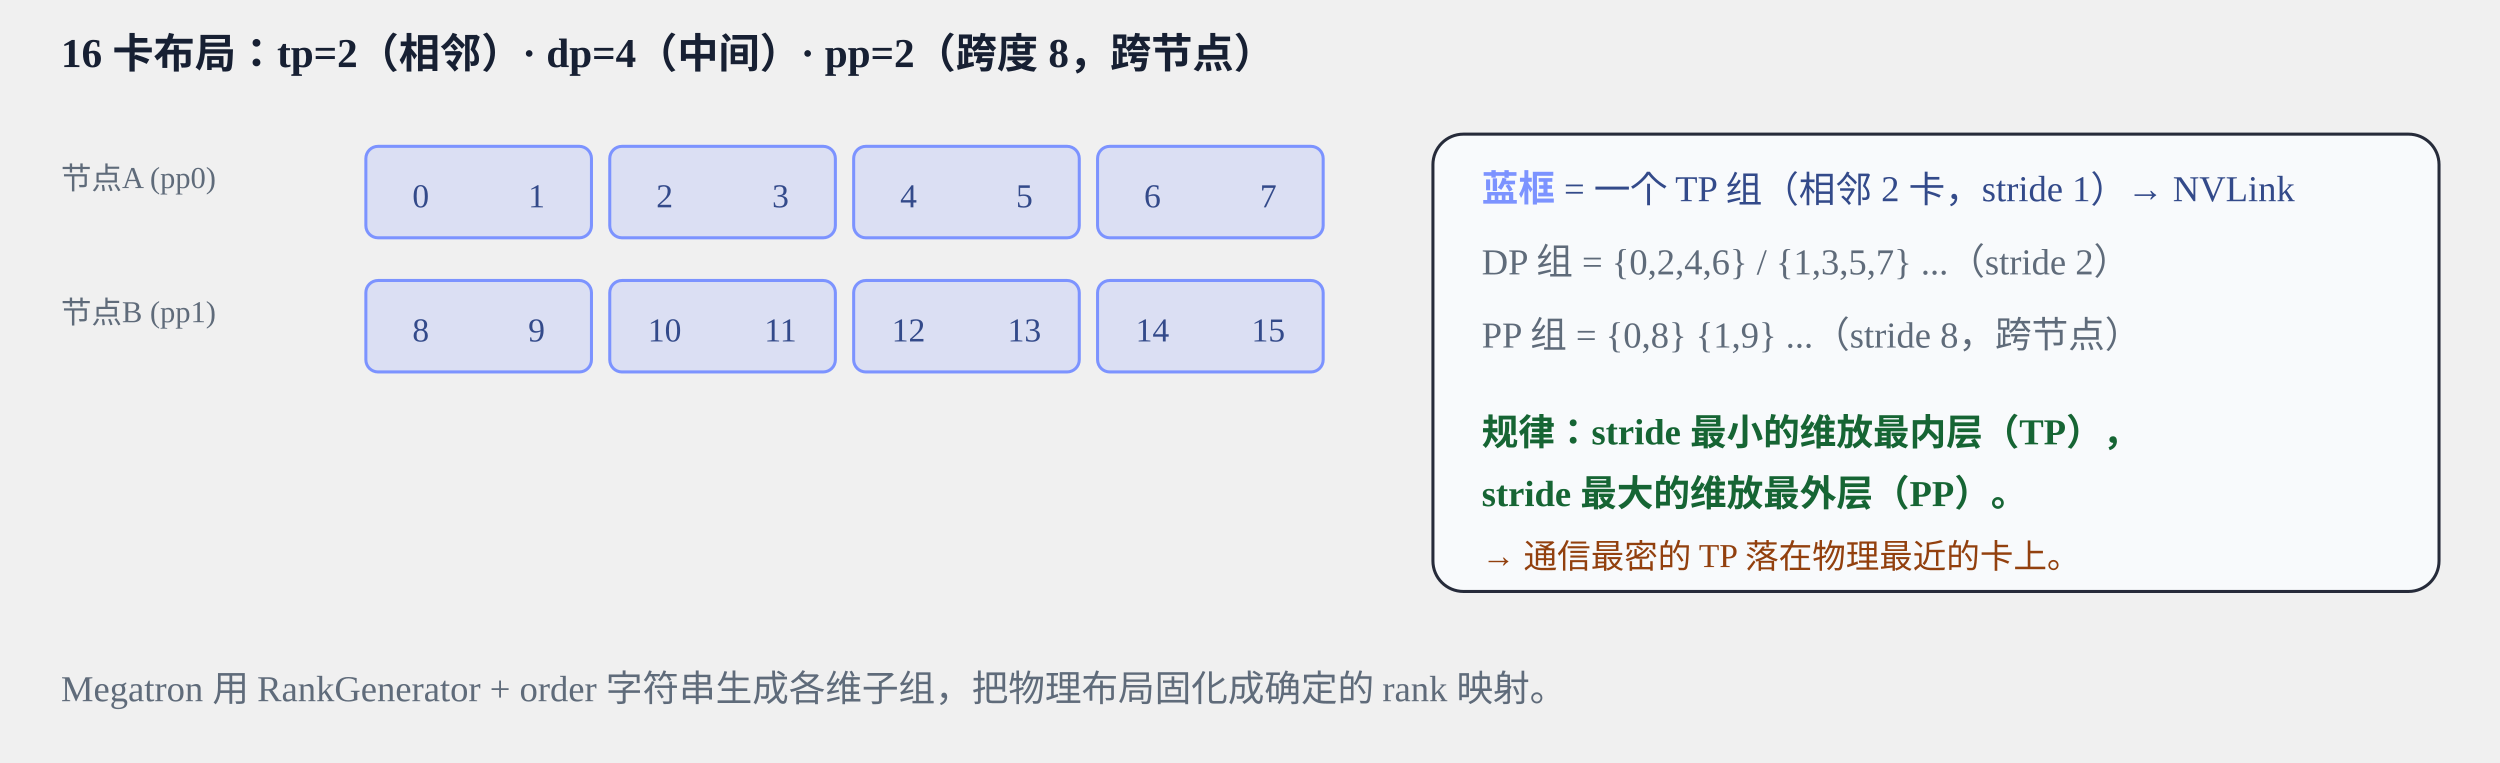
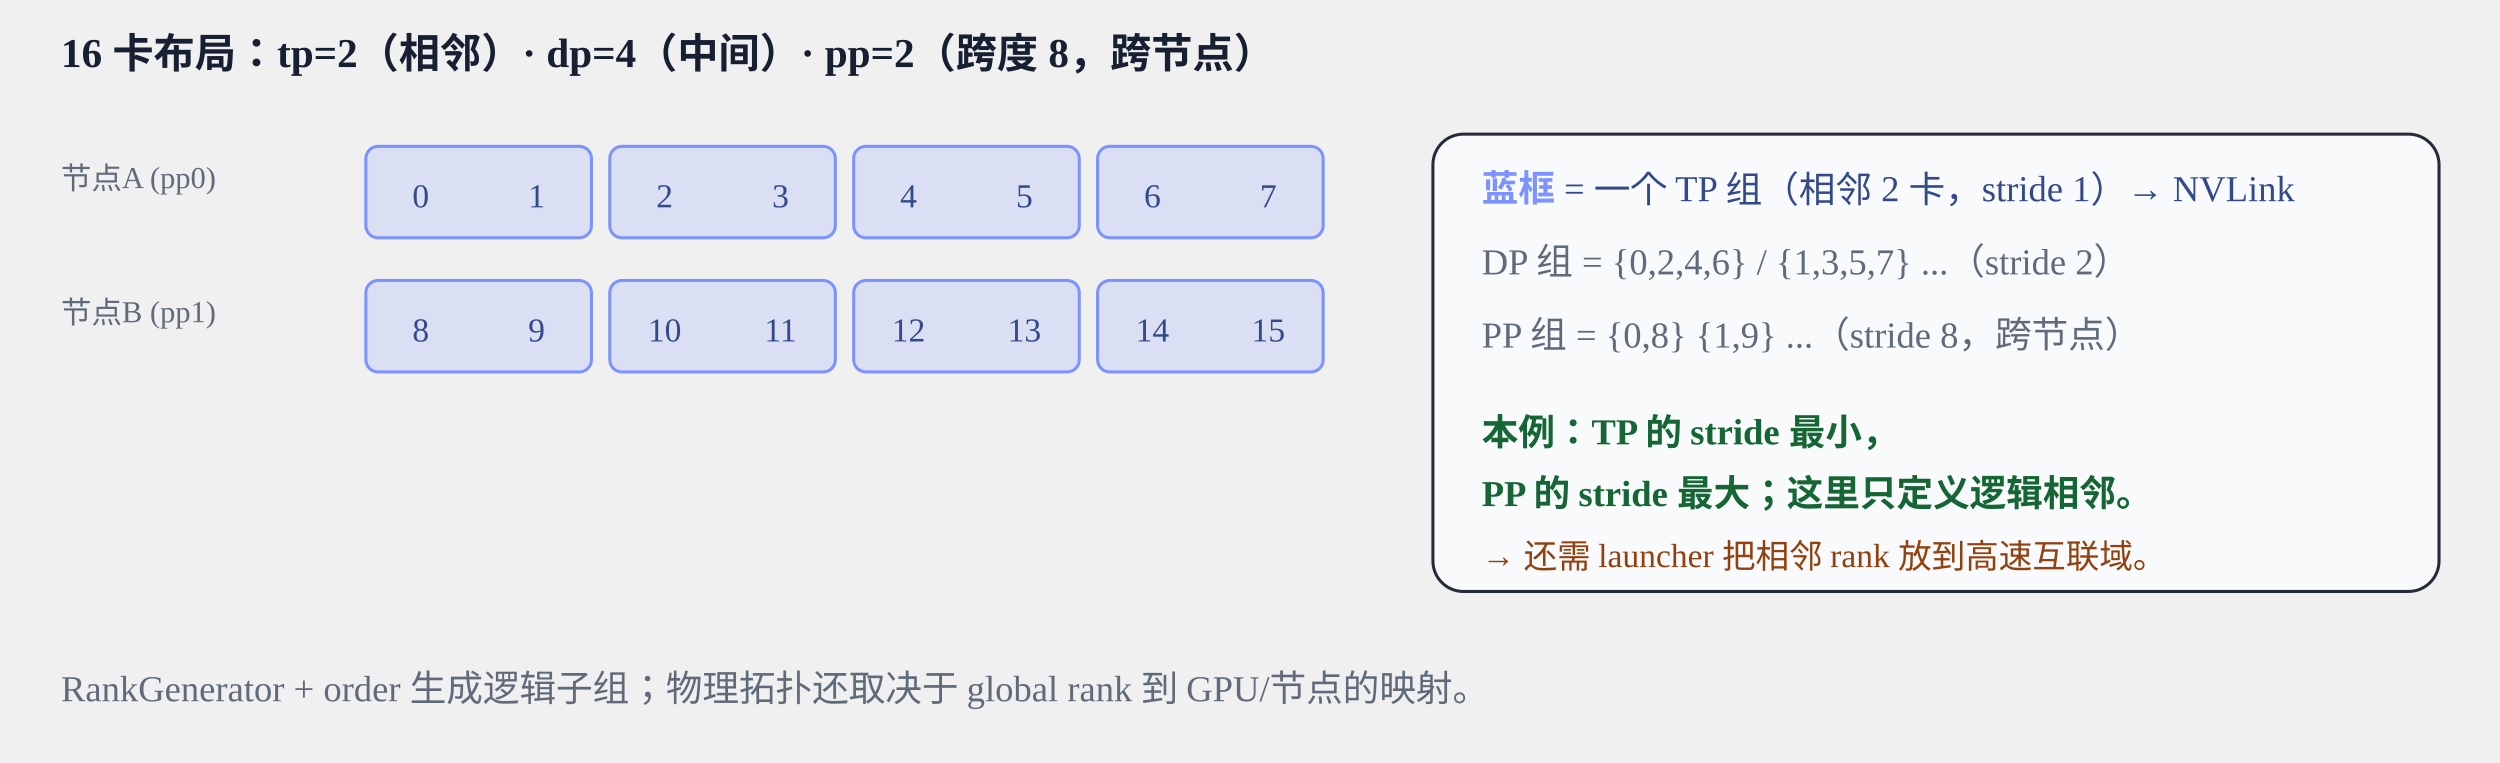
<svg xmlns="http://www.w3.org/2000/svg" viewBox="0 0 820 250" role="img" aria-label="16 卡的 nD rank 布局：TP 最内、DP 中间、PP 最外">
  <style>
  /* The book treats diagrams as daylight-mode figures in every site theme. */
  [fill="#fff"],[fill="#ffffff"],[fill="#eaeefb"],[fill="#d7dbe4"],[fill="#eaf0ff"],[fill="#e6ebff"]{fill:#172033}
  [fill="#9aa3b2"],[fill="#94a3b8"],[fill="#7c8499"]{fill:#5f6b7a}
  [fill="#cdd5ff"],[fill="#aab6ff"],[fill="#c7cff5"],[fill="#dbe4ff"],[fill="#8b95c9"]{fill:#334a8a}
  [fill="#bbf7d0"],[fill="#86efac"],[fill="#daffe9"],[fill="#eafff2"],[fill="#eafff2"],[fill="#d8ffe6"]{fill:#166534}
  [fill="#fde68a"],[fill="#fbbf24"],[fill="#fcd34d"],[fill="#ffd9a8"],[fill="#ffcfaa"],[fill="#ffcf8a"]{fill:#92400e}
  [fill="#fca5a5"],[fill="#ffb0b0"]{fill:#991b1b}
  [fill="#c4b5fd"],[fill="#d8b4fe"]{fill:#6b21a8}
  [fill="#ffb380"],[fill="#ffd0ad"],[fill="#ffddc2"],[fill="#ff9c63"]{fill:#9a3412}
  rect[fill="#161922"],rect[fill="#1c2030"],rect[fill="#12151d"],rect[fill="#101320"],rect[fill="#141824"],rect[fill="#11151f"],rect[fill="#13161f"],rect[fill="#242938"],rect[fill="#20243a"],circle[fill="#161922"]{fill:#f8fafc}
  rect[fill="#293b91"],rect[fill="#3a56d4"],rect[fill="#17213b"],rect[fill="#26336b"],rect[fill="#18203a"],rect[fill="#1b2246"],rect[fill="#202a4c"],rect[fill="#1a2340"],rect[fill="#24377e"],rect[fill="#1b3650"]{fill:#e8edff}
  rect[fill="#12351f"],rect[fill="#1f7a4d"],rect[fill="#14251d"],rect[fill="#10251a"],rect[fill="#173d31"],rect[fill="#1e6443"],rect[fill="#20352f"]{fill:#dcfce7}
  rect[fill="#b9703f"],rect[fill="#251e18"],rect[fill="#402d21"],rect[fill="#8a5a2e"]{fill:#ffedd5}
  rect[fill="#6f57bd"],rect[fill="#211c28"],rect[fill="#2d2450"]{fill:#f3e8ff}
  rect[fill="#4b5563"],rect[fill="#42595a"]{fill:#e2e8f0}
  rect[fill="rgba(255,255,255,0.03)"],rect[fill="rgba(255,255,255,.025)"],rect[fill="rgba(255,255,255,0.02)"]{fill:rgba(15,23,42,.04)}
  stop[stop-color="#293b91"]{stop-color:#e0e7ff}
  stop[stop-color="#1f6f66"]{stop-color:#d1fae5}
  [stroke="#2f3650"],[stroke="#2a2f3e"],[stroke="#333a52"]{stroke:#cbd5e1}
</style>
  <text x="20" y="22" fill="#eaeefb" font-size="13.5" font-weight="600">16 卡布局：tp=2（相邻）· dp=4（中间）· pp=2（跨度 8，跨节点）</text>
  <g font-size="11" text-anchor="middle">
    <text x="20" y="62" fill="#9aa3b2" text-anchor="start" font-size="10">节点A (pp0)</text>
    <g>
      <rect x="120" y="48" width="74" height="30" rx="4" fill="rgba(124,147,255,0.18)" stroke="#7c93ff" />
      <text x="138" y="68" fill="#cdd5ff">0</text>
      <text x="176" y="68" fill="#cdd5ff">1</text>
      <rect x="200" y="48" width="74" height="30" rx="4" fill="rgba(124,147,255,0.18)" stroke="#7c93ff" />
      <text x="218" y="68" fill="#cdd5ff">2</text>
      <text x="256" y="68" fill="#cdd5ff">3</text>
      <rect x="280" y="48" width="74" height="30" rx="4" fill="rgba(124,147,255,0.18)" stroke="#7c93ff" />
      <text x="298" y="68" fill="#cdd5ff">4</text>
      <text x="336" y="68" fill="#cdd5ff">5</text>
      <rect x="360" y="48" width="74" height="30" rx="4" fill="rgba(124,147,255,0.18)" stroke="#7c93ff" />
      <text x="378" y="68" fill="#cdd5ff">6</text>
      <text x="416" y="68" fill="#cdd5ff">7</text>
    </g>
    <text x="20" y="106" fill="#9aa3b2" text-anchor="start" font-size="10">节点B (pp1)</text>
    <g>
      <rect x="120" y="92" width="74" height="30" rx="4" fill="rgba(124,147,255,0.18)" stroke="#7c93ff" />
      <text x="138" y="112" fill="#cdd5ff">8</text>
      <text x="176" y="112" fill="#cdd5ff">9</text>
      <rect x="200" y="92" width="74" height="30" rx="4" fill="rgba(124,147,255,0.18)" stroke="#7c93ff" />
      <text x="218" y="112" fill="#cdd5ff">10</text>
      <text x="256" y="112" fill="#cdd5ff">11</text>
      <rect x="280" y="92" width="74" height="30" rx="4" fill="rgba(124,147,255,0.18)" stroke="#7c93ff" />
      <text x="298" y="112" fill="#cdd5ff">12</text>
      <text x="336" y="112" fill="#cdd5ff">13</text>
      <rect x="360" y="92" width="74" height="30" rx="4" fill="rgba(124,147,255,0.18)" stroke="#7c93ff" />
      <text x="378" y="112" fill="#cdd5ff">14</text>
      <text x="416" y="112" fill="#cdd5ff">15</text>
    </g>
  </g>
  <rect x="470" y="44" width="330" height="150" rx="10" fill="#13161f" stroke="#262b3a" />
  <text x="486" y="66" fill="#cdd5ff" font-size="12">
    <tspan fill="#7c93ff" font-weight="700">蓝框</tspan> = 一个 TP 组（相邻 2 卡，stride 1）→ NVLink</text>
  <text x="486" y="90" fill="#9aa3b2" font-size="12">DP 组 = {0,2,4,6} / {1,3,5,7} ...（stride 2）</text>
  <text x="486" y="114" fill="#9aa3b2" font-size="12">PP 组 = {0,8} {1,9} ...（stride 8，跨节点）</text>
-   <text x="486" y="146" fill="#86efac" font-size="12" font-weight="600">规律：stride 最小的维放最内层（TP），</text>
-   <text x="486" y="166" fill="#86efac" font-size="12" font-weight="600">stride 最大的维放最外层（PP）。</text>
-   <text x="486" y="186" fill="#fbbf24" font-size="11">→ 通信最密的 TP 落在物理最近的卡上。</text>
-   <text x="20" y="230" fill="#9aa3b2" font-size="12">Megatron 用 RankGenerator + order 字符串生成各维子组，把物理布局固化成确定的 rank 映射。</text>
+   <text x="486" y="146" fill="#86efac" font-size="12" font-weight="600">本例：TP 的 stride 最小，</text>
+   <text x="486" y="166" fill="#86efac" font-size="12" font-weight="600">PP 的 stride 最大；这里只定义逻辑相邻。</text>
+   <text x="486" y="186" fill="#fbbf24" font-size="11">→ 还需 launcher 把相邻 rank 放到高速互联域。</text>
+   <text x="20" y="230" fill="#9aa3b2" font-size="12">RankGenerator + order 生成逻辑子组；物理拓扑还取决于 global rank 到 GPU/节点的映射。</text>
</svg>
